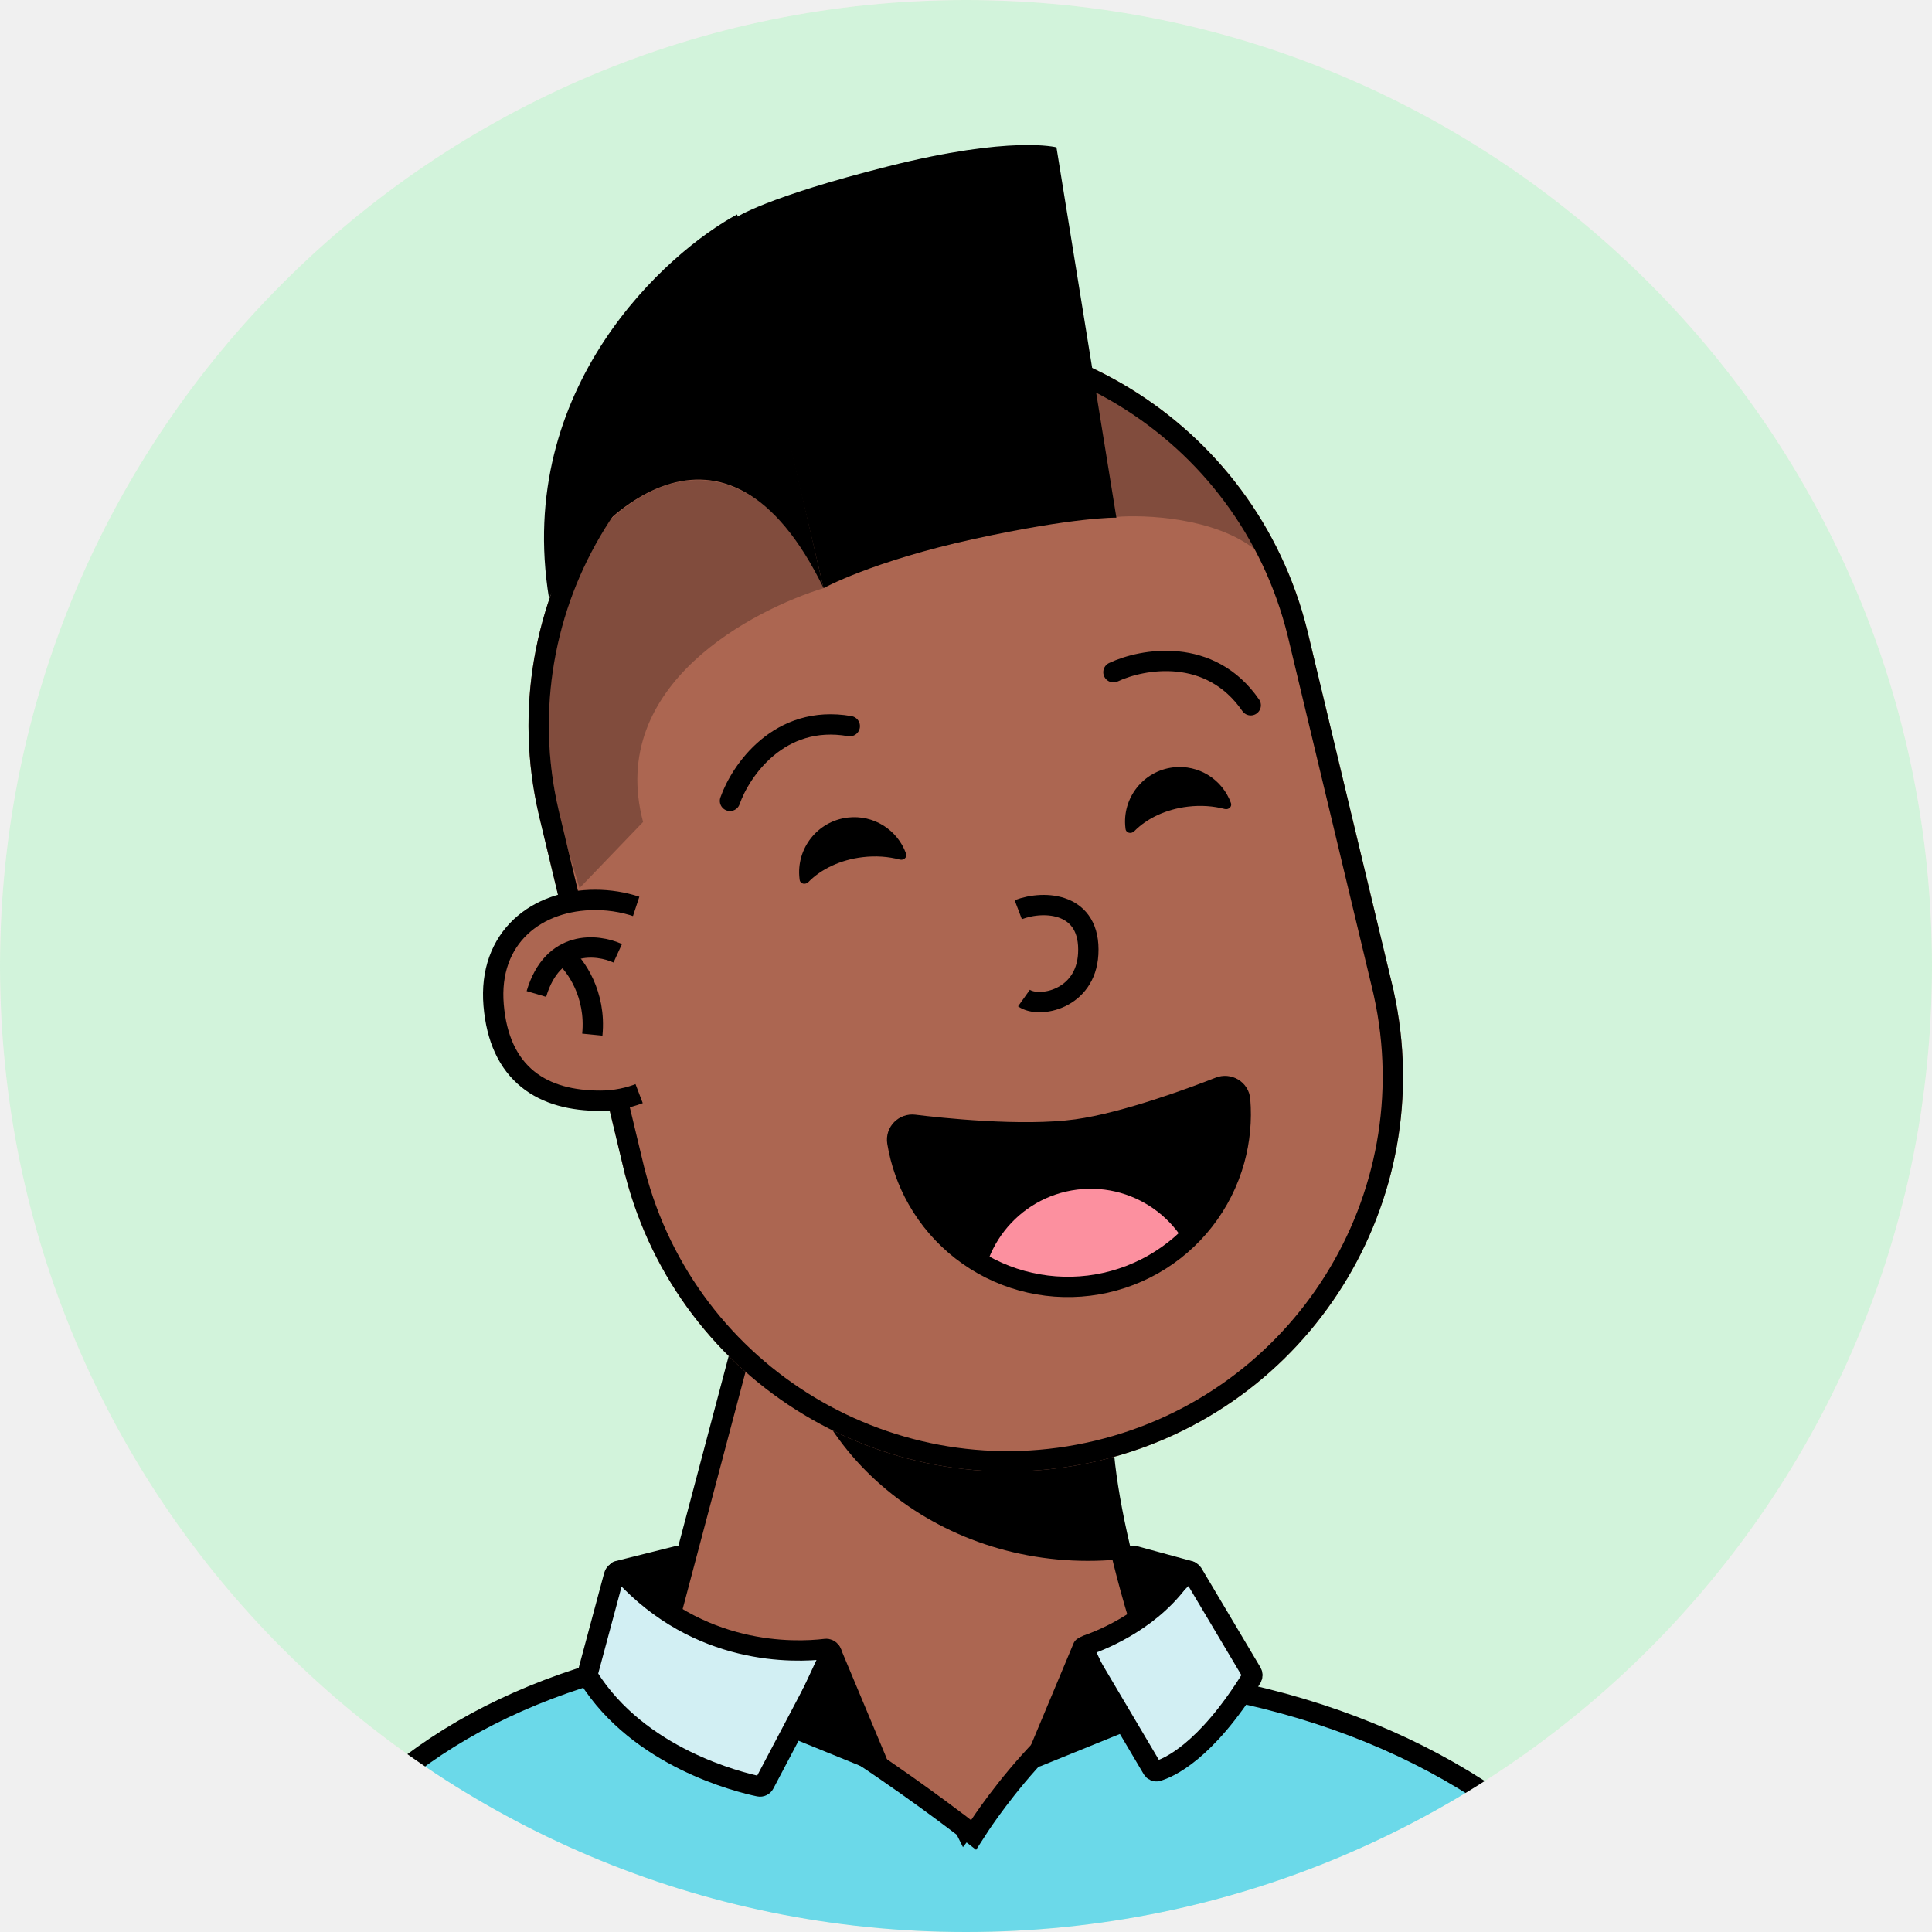
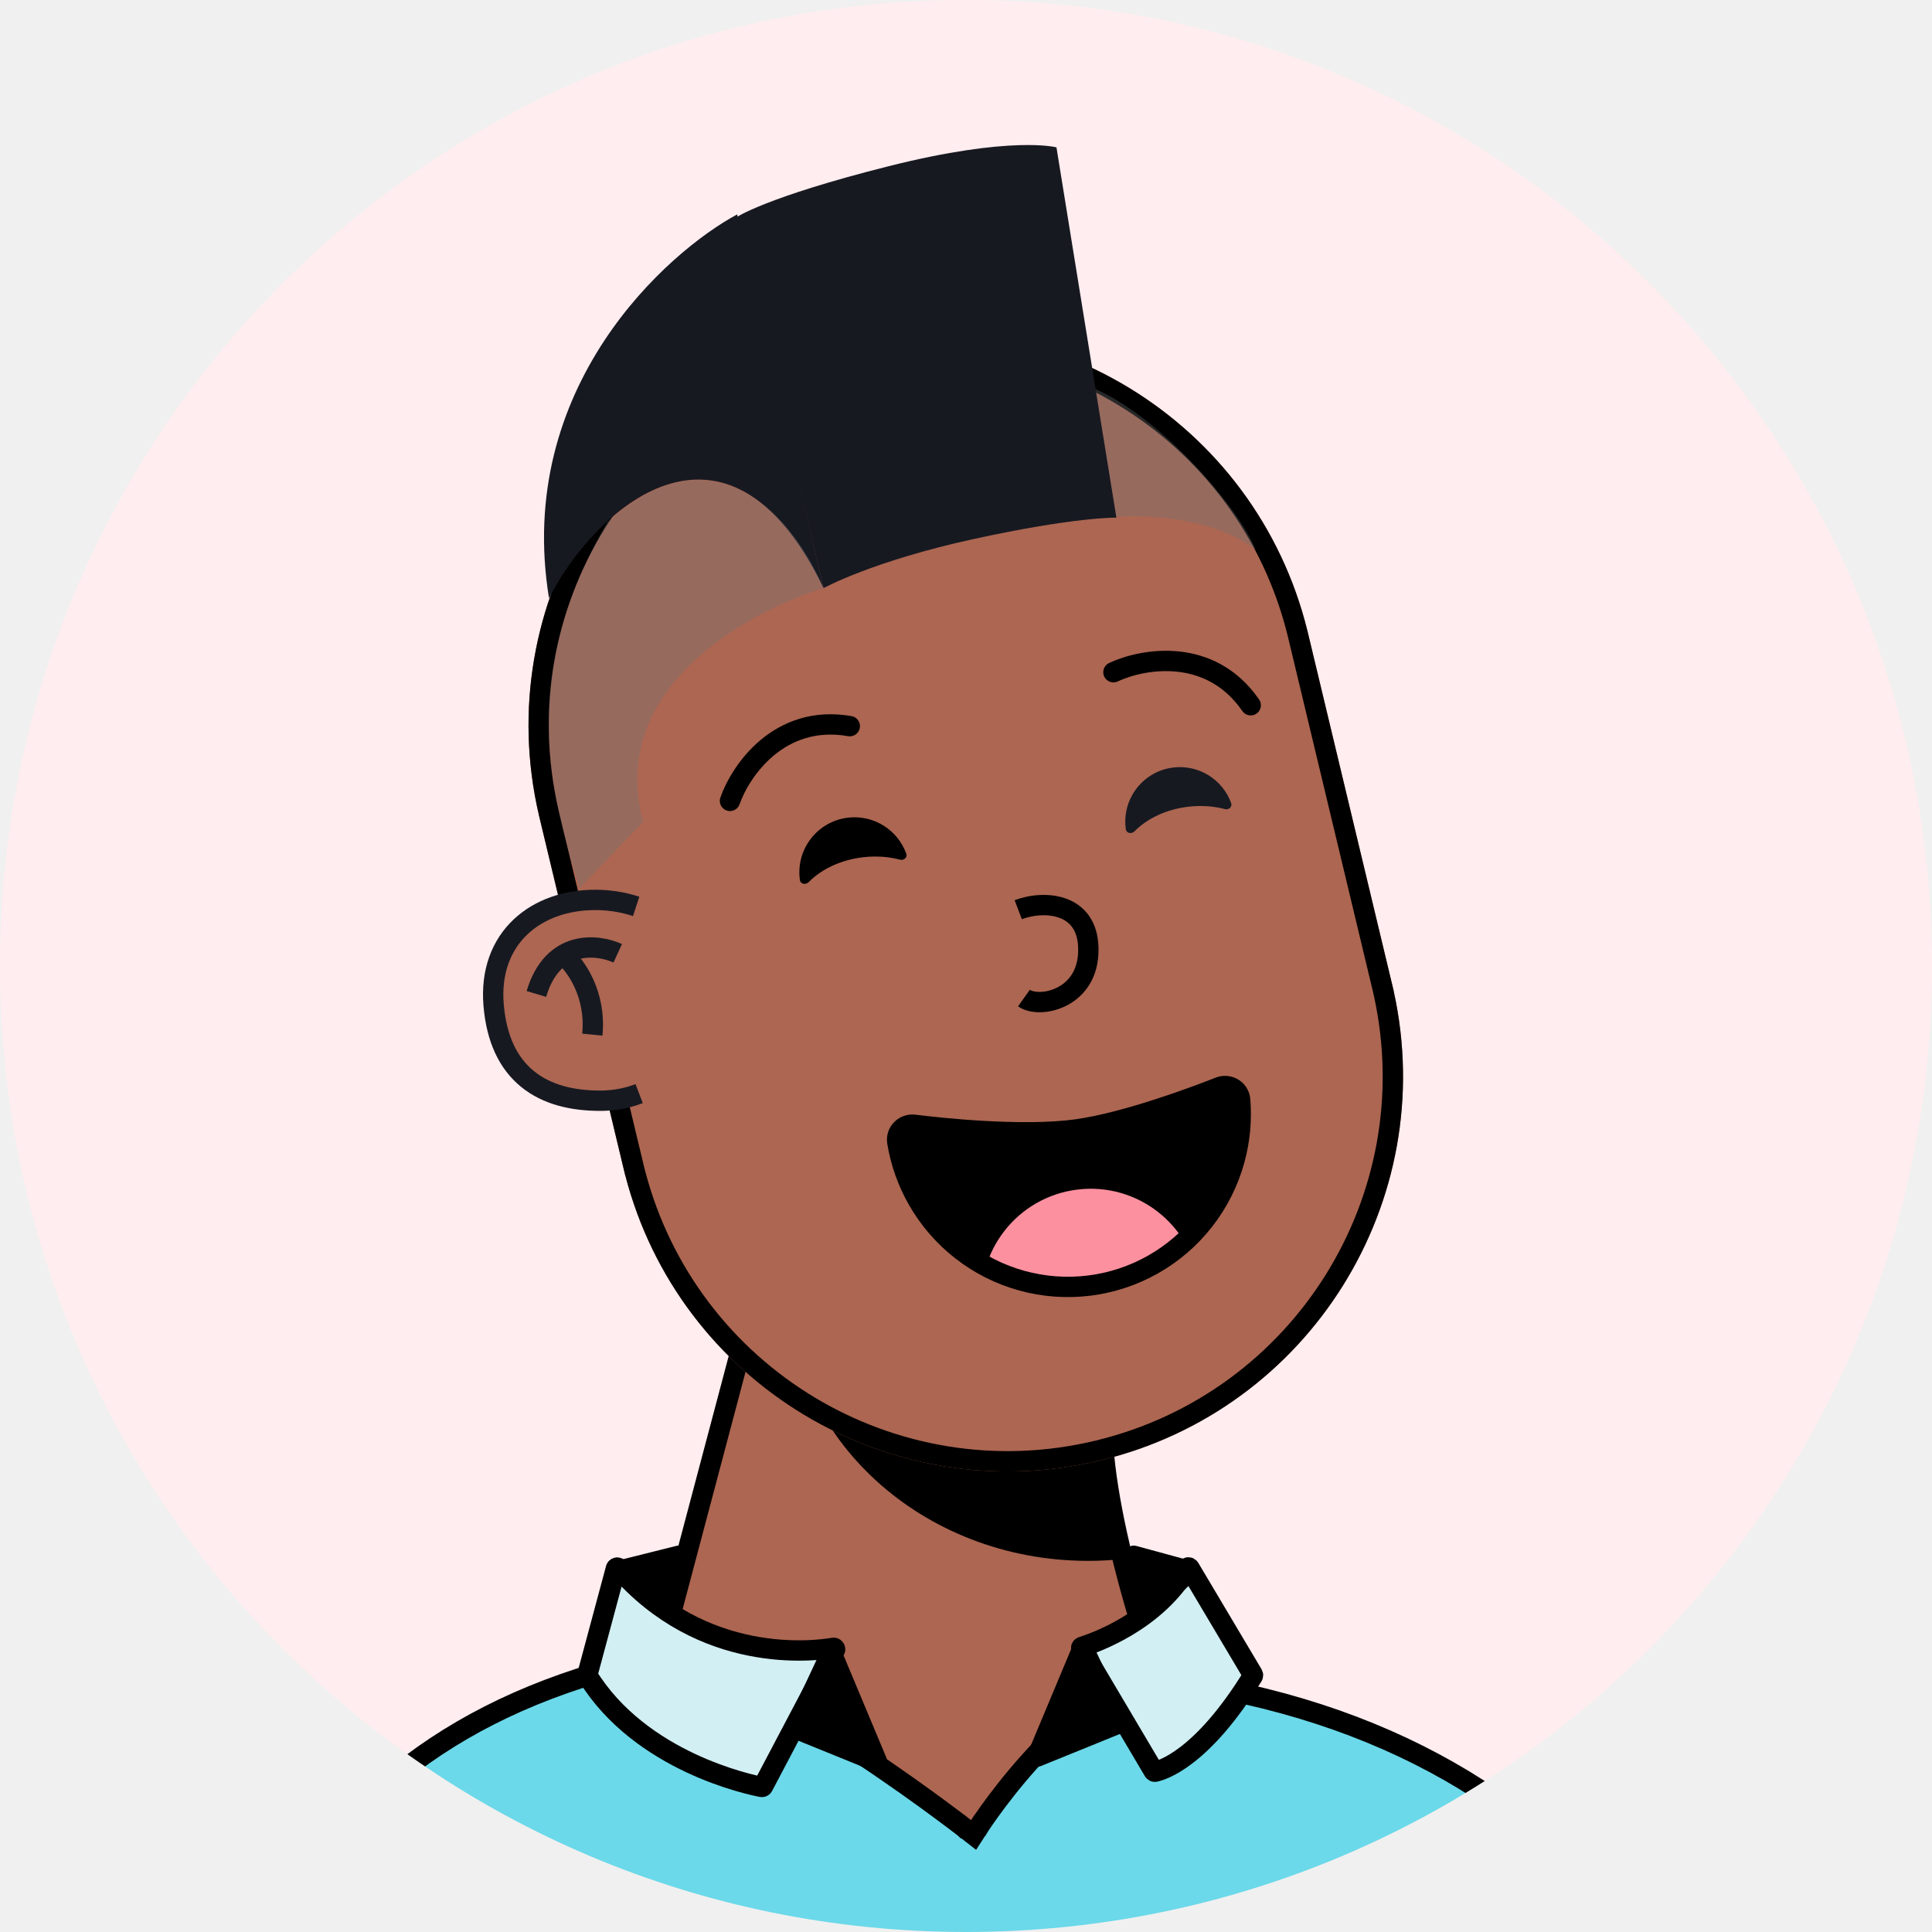
- <svg xmlns="http://www.w3.org/2000/svg" width="380" height="380" viewBox="0 0 380 380" fill="none">
-   <circle cx="190" cy="190" r="190" fill="#FFEDEF" />
-   <circle cx="190" cy="190" r="190" fill="#D2F3DB" />
-   <mask id="mask0_65_1440" style="mask-type:alpha" maskUnits="userSpaceOnUse" x="0" y="0" width="380" height="380">
-     <circle cx="190" cy="190" r="190" fill="#FFEDEF" />
+ <svg xmlns="http://www.w3.org/2000/svg" width="1392" height="1392" viewBox="0 0 1392 1392" fill="none">
+   <circle cx="696" cy="696" r="696" fill="#FFEDEF" />
+   <mask id="mask0_65_1039" style="mask-type:alpha" maskUnits="userSpaceOnUse" x="0" y="0" width="1392" height="1392">
+     <circle cx="696" cy="696" r="696" fill="#FFEDEF" />
  </mask>
-   <g mask="url(#mask0_65_1440)">
-     <g clip-path="url(#clip0_65_1440)">
-       <path d="M244 362.5C229.6 342.5 218.333 303.834 217 284.5L148.5 255L120 362.5H244Z" fill="#AC6651" stroke="black" stroke-width="4" />
-       <mask id="mask1_65_1440" style="mask-type:alpha" maskUnits="userSpaceOnUse" x="120" y="255" width="124" height="118">
-         <path d="M244 372.5C229.6 352.5 218.333 303.834 217 284.5L148.5 255L120 372.5H244Z" fill="#AC6651" />
+   <g mask="url(#mask0_65_1039)">
+     <g clip-path="url(#clip0_65_1039)">
+       <path d="M893.811 1327.9C841.061 1254.63 799.79 1112.99 794.906 1042.17L543.979 934.106L439.579 1327.9H893.811Z" fill="#AC6651" stroke="black" stroke-width="14.653" />
+       <mask id="mask1_65_1039" style="mask-type:alpha" maskUnits="userSpaceOnUse" x="439" y="934" width="455" height="431">
+         <path d="M893.811 1364.53C841.061 1291.27 799.79 1112.99 794.906 1042.17L543.979 934.106L439.579 1364.53H893.811Z" fill="#AC6651" />
      </mask>
-       <g mask="url(#mask1_65_1440)">
+       <g mask="url(#mask1_65_1039)">
        <g style="mix-blend-mode:multiply">
-           <ellipse cx="214" cy="253" rx="59" ry="54" fill="black" />
+           <ellipse cx="783.916" cy="926.78" rx="216.126" ry="197.811" fill="black" />
        </g>
      </g>
-       <mask id="path-7-inside-1_65_1440" fill="white">
-         <path fill-rule="evenodd" clip-rule="evenodd" d="M273.886 193.917C273.859 193.801 273.831 193.685 273.803 193.569C273.776 193.454 273.748 193.338 273.719 193.222L257.323 124.786C257.306 124.718 257.29 124.65 257.274 124.582C257.258 124.514 257.242 124.446 257.225 124.379L257.152 124.075L257.151 124.076C246.933 82.631 205.156 57.147 163.582 67.108C122.008 77.069 96.316 118.717 105.988 160.293L105.986 160.293L122.978 231.211L122.992 231.208C133.594 272.112 175.062 297.149 216.329 287.261C257.597 277.374 283.216 236.264 274.131 194.996L274.144 194.993L273.886 193.917Z" />
+       <mask id="path-6-inside-1_65_1039" fill="white">
+         <path fill-rule="evenodd" clip-rule="evenodd" d="M1003.29 710.354C1003.19 709.929 1003.09 709.504 1002.99 709.079C1002.89 708.654 1002.78 708.23 1002.68 707.806L942.622 457.132C942.561 456.877 942.501 456.622 942.44 456.368C942.379 456.113 942.317 455.858 942.256 455.604L941.994 454.511L941.989 454.512C904.558 302.694 751.524 209.343 599.231 245.831C446.938 282.319 352.823 434.884 388.256 587.182L388.249 587.183L450.49 846.967L450.541 846.955C489.381 996.794 641.282 1088.51 792.453 1052.29C943.623 1016.07 1037.47 865.477 1004.19 714.305L1004.24 714.294L1003.29 710.354Z" />
      </mask>
-       <path fill-rule="evenodd" clip-rule="evenodd" d="M273.886 193.917C273.859 193.801 273.831 193.685 273.803 193.569C273.776 193.454 273.748 193.338 273.719 193.222L257.323 124.786C257.306 124.718 257.29 124.65 257.274 124.582C257.258 124.514 257.242 124.446 257.225 124.379L257.152 124.075L257.151 124.076C246.933 82.631 205.156 57.147 163.582 67.108C122.008 77.069 96.316 118.717 105.988 160.293L105.986 160.293L122.978 231.211L122.992 231.208C133.594 272.112 175.062 297.149 216.329 287.261C257.597 277.374 283.216 236.264 274.131 194.996L274.144 194.993L273.886 193.917Z" fill="#AC6651" />
-       <path d="M273.886 193.917L269.992 194.831L269.994 194.84L269.996 194.849L273.886 193.917ZM273.719 193.222L269.83 194.154L269.832 194.163L269.834 194.172L273.719 193.222ZM257.323 124.786L253.43 125.708L253.433 125.718L257.323 124.786ZM257.225 124.379L253.335 125.311L253.338 125.321L257.225 124.379ZM257.152 124.075L261.042 123.143L260.111 119.255L256.222 120.185L257.152 124.075ZM257.151 124.076L253.267 125.033L254.218 128.89L258.081 127.966L257.151 124.076ZM163.582 67.108L162.65 63.218L163.582 67.108ZM105.988 160.293L106.922 164.182L110.784 163.255L109.884 159.386L105.988 160.293ZM105.986 160.293L105.052 156.404L101.165 157.337L102.096 161.225L105.986 160.293ZM122.978 231.211L119.088 232.143L120.02 236.035L123.911 235.101L122.978 231.211ZM122.992 231.208L126.864 230.204L125.878 226.401L122.058 227.318L122.992 231.208ZM216.329 287.261L215.397 283.371H215.397L216.329 287.261ZM274.131 194.996L273.2 191.106L269.381 192.021L270.225 195.856L274.131 194.996ZM274.144 194.993L275.075 198.883L278.966 197.951L278.034 194.061L274.144 194.993ZM277.78 193.002C277.751 192.881 277.722 192.759 277.693 192.637L269.914 194.502C269.94 194.611 269.966 194.721 269.992 194.831L277.78 193.002ZM277.693 192.637C277.664 192.516 277.635 192.395 277.605 192.273L269.834 194.172C269.861 194.281 269.887 194.391 269.914 194.502L277.693 192.637ZM253.433 125.718L269.83 194.154L277.609 192.29L261.212 123.854L253.433 125.718ZM261.215 123.863C261.198 123.793 261.181 123.722 261.164 123.65L253.384 125.514C253.4 125.578 253.415 125.643 253.43 125.708L261.215 123.863ZM261.164 123.65C261.147 123.579 261.13 123.508 261.113 123.436L253.338 125.321C253.353 125.385 253.369 125.449 253.384 125.514L261.164 123.65ZM253.262 125.007L253.335 125.311L261.115 123.447L261.042 123.143L253.262 125.007ZM258.081 127.966L258.083 127.966L256.222 120.185L256.221 120.185L258.081 127.966ZM261.035 123.118C250.291 79.54 206.364 52.745 162.65 63.218L164.514 70.998C203.949 61.55 243.575 85.722 253.267 125.033L261.035 123.118ZM162.65 63.218C118.936 73.692 91.922 117.484 102.092 161.199L109.884 159.386C100.709 119.951 125.08 80.446 164.514 70.998L162.65 63.218ZM106.92 164.183L106.922 164.182L105.054 156.403L105.052 156.404L106.92 164.183ZM126.868 230.279L109.876 159.361L102.096 161.225L119.088 232.143L126.868 230.279ZM122.058 227.318L122.044 227.322L123.911 235.101L123.925 235.097L122.058 227.318ZM119.12 232.211C130.268 275.223 173.869 301.548 217.261 291.151L215.397 283.371C176.254 292.75 136.92 269.002 126.864 230.204L119.12 232.211ZM217.261 291.151C260.653 280.755 287.591 237.53 278.038 194.136L270.225 195.856C278.842 234.999 254.541 273.993 215.397 283.371L217.261 291.151ZM273.212 191.103L273.2 191.106L275.063 198.886L275.075 198.883L273.212 191.103ZM269.996 194.849L270.254 195.925L278.034 194.061L277.776 192.985L269.996 194.849Z" fill="black" mask="url(#path-7-inside-1_65_1440)" />
+       <path fill-rule="evenodd" clip-rule="evenodd" d="M1003.29 710.354C1003.19 709.929 1003.09 709.504 1002.99 709.079C1002.89 708.654 1002.78 708.23 1002.68 707.806L942.622 457.132C942.561 456.877 942.501 456.622 942.44 456.368C942.379 456.113 942.317 455.858 942.256 455.604L941.994 454.511L941.989 454.512C904.558 302.694 751.524 209.343 599.231 245.831C446.938 282.319 352.823 434.884 388.256 587.182L388.249 587.183L450.49 846.967L450.541 846.955C489.381 996.794 641.282 1088.51 792.453 1052.29C943.623 1016.07 1037.47 865.477 1004.19 714.305L1004.24 714.294L1003.29 710.354Z" fill="#AC6651" />
+       <path d="M1003.29 710.354L989.027 713.704L989.034 713.736L989.042 713.768L1003.29 710.354ZM1002.99 709.079L988.74 712.492L988.74 712.493L1002.99 709.079ZM1002.68 707.805L988.432 711.219L988.439 711.251L988.447 711.284L1002.68 707.805ZM942.621 457.13L928.363 460.505L928.367 460.525L928.372 460.544L942.621 457.13ZM942.44 456.368L928.19 459.781L928.19 459.781L942.44 456.368ZM942.256 455.605L928.006 459.019L928.011 459.038L928.016 459.058L942.256 455.605ZM941.994 454.511L956.243 451.097L952.825 436.829L938.561 440.266L941.994 454.511ZM941.989 454.512L927.762 458.02L931.251 472.171L945.421 468.757L941.989 454.512ZM599.231 245.831L602.645 260.081V260.081L599.231 245.831ZM388.256 587.182L391.688 601.427L405.822 598.022L402.527 583.861L388.256 587.182ZM388.249 587.183L384.817 572.938L370.59 576.366L373.999 590.597L388.249 587.183ZM450.49 846.967L436.241 850.381L439.654 864.627L453.901 861.217L450.49 846.967ZM450.541 846.955L464.725 843.278L461.117 829.357L447.131 832.704L450.541 846.955ZM1004.19 714.305L1000.78 700.056L986.788 703.407L989.88 717.455L1004.19 714.305ZM1004.24 714.294L1007.65 728.544L1021.9 725.13L1018.48 710.88L1004.24 714.294ZM1017.56 707.004C1017.45 706.557 1017.35 706.111 1017.24 705.665L988.74 712.493C988.836 712.897 988.932 713.3 989.027 713.704L1017.56 707.004ZM1017.24 705.665C1017.13 705.219 1017.02 704.773 1016.91 704.327L988.447 711.284C988.545 711.686 988.643 712.089 988.74 712.492L1017.24 705.665ZM928.372 460.544L988.432 711.219L1016.93 704.391L956.871 453.716L928.372 460.544ZM956.88 453.755C956.817 453.488 956.753 453.221 956.689 452.954L928.19 459.781C928.248 460.023 928.305 460.264 928.363 460.505L956.88 453.755ZM956.689 452.954C956.625 452.686 956.56 452.418 956.496 452.152L928.016 459.058C928.075 459.3 928.133 459.541 928.19 459.781L956.689 452.954ZM927.744 457.925L928.006 459.019L956.505 452.191L956.243 451.097L927.744 457.925ZM945.421 468.757L945.426 468.756L938.561 440.266L938.556 440.267L945.421 468.757ZM956.215 451.005C916.858 291.37 755.948 193.216 595.817 231.582L602.645 260.081C747.1 225.47 892.258 314.017 927.762 458.02L956.215 451.005ZM595.817 231.582C435.685 269.948 336.727 430.365 373.984 590.502L402.527 583.861C368.918 439.404 458.19 294.691 602.645 260.081L595.817 231.582ZM391.68 601.428L391.688 601.427L384.824 572.937L384.817 572.938L391.68 601.428ZM464.74 843.553L402.498 583.769L373.999 590.597L436.241 850.381L464.74 843.553ZM447.131 832.704L447.08 832.717L453.901 861.217L453.952 861.205L447.131 832.704ZM436.358 850.631C477.198 1008.19 636.915 1104.62 795.867 1066.54L789.039 1038.04C645.65 1072.39 501.565 985.401 464.725 843.278L436.358 850.631ZM795.867 1066.54C954.819 1028.45 1053.49 870.113 1018.5 711.155L989.88 717.455C1021.45 860.842 932.428 1003.68 789.039 1038.04L795.867 1066.54ZM1000.82 700.045L1000.78 700.056L1007.6 728.555L1007.65 728.544L1000.82 700.045ZM989.042 713.768L989.986 717.708L1018.48 710.88L1017.54 706.94L989.042 713.768Z" fill="black" mask="url(#path-6-inside-1_65_1039)" />
    </g>
-     <path d="M243.92 216.331C243.75 214.263 241.636 213.112 239.845 213.818C235.616 215.484 221.627 220.783 211.763 222.14C200.94 223.629 184.55 221.821 179.806 221.232C177.877 220.992 176.157 222.65 176.49 224.665C177.142 228.608 178.484 232.409 180.459 235.891C182.661 239.775 185.606 243.188 189.127 245.933C192.648 248.679 196.676 250.704 200.979 251.893C205.283 253.083 209.779 253.413 214.21 252.864C218.641 252.316 222.921 250.901 226.805 248.698C230.689 246.496 234.101 243.55 236.847 240.029C239.593 236.508 241.618 232.481 242.807 228.178C243.873 224.321 244.248 220.311 243.92 216.331Z" fill="black" stroke="black" stroke-width="4" />
-     <mask id="mask2_65_1440" style="mask-type:alpha" maskUnits="userSpaceOnUse" x="178" y="215" width="65" height="37">
-       <path d="M241.793 215.193C242.309 219.363 241.999 223.594 240.879 227.645C239.76 231.695 237.854 235.486 235.27 238.8C232.686 242.113 229.474 244.886 225.818 246.958C222.163 249.031 218.135 250.364 213.964 250.88C209.794 251.396 205.563 251.085 201.512 249.966C197.462 248.846 193.671 246.94 190.357 244.356C187.043 241.772 184.271 238.56 182.198 234.905C180.126 231.249 178.793 227.221 178.277 223.051L241.793 215.193Z" fill="#171921" />
+     <path d="M889.442 835.849C893.346 821.723 894.722 807.031 893.521 792.451C892.897 784.878 885.154 780.66 878.591 783.246C863.101 789.35 811.855 808.763 775.722 813.734C736.077 819.187 676.039 812.564 658.66 810.406C651.593 809.528 645.293 815.602 646.513 822.983C648.9 837.426 653.817 851.349 661.05 864.106C669.117 878.334 679.908 890.833 692.805 900.891C705.703 910.949 720.456 918.368 736.221 922.724C751.986 927.081 768.454 928.289 784.686 926.281C800.918 924.273 816.596 919.087 830.824 911.02C845.052 902.953 857.552 892.162 867.609 879.264C877.667 866.366 885.086 851.614 889.442 835.849Z" fill="black" stroke="black" stroke-width="14.653" />
+     <mask id="mask2_65_1039" style="mask-type:alpha" maskUnits="userSpaceOnUse" x="653" y="788" width="234" height="132">
+       <path d="M885.728 788.283C887.618 803.56 886.481 819.06 882.381 833.898C878.28 848.735 871.298 862.62 861.832 874.759C852.366 886.898 840.601 897.054 827.21 904.647C813.819 912.239 799.064 917.12 783.787 919.01C768.51 920.9 753.01 919.763 738.172 915.663C723.335 911.562 709.45 904.58 697.311 895.114C685.172 885.648 675.016 873.883 667.423 860.492C659.831 847.101 654.95 832.346 653.06 817.069L885.728 788.283Z" fill="#171921" />
    </mask>
-     <g mask="url(#mask2_65_1440)">
-       <circle cx="214.522" cy="255.315" r="21.5" transform="rotate(-7.05286 214.522 255.315)" fill="#FC909F" />
+     <g mask="url(#mask2_65_1039)">
+       <circle cx="785.829" cy="935.256" r="78.758" transform="rotate(-7.05286 785.829 935.256)" fill="#FC909F" />
    </g>
-     <path d="M219 132.214C224.667 129.548 238 127.114 246 138.714" stroke="black" stroke-width="4" stroke-linecap="round" />
-     <path d="M143.579 157.521C145.65 151.61 153.261 140.396 167.142 142.822" stroke="black" stroke-width="4" stroke-linecap="round" />
-     <path opacity="0.25" d="M246.986 108.176C238.986 101.776 225.153 101.176 219.486 101.676L211.486 75.176C225.086 78.376 243.486 99.176 246.986 108.176Z" fill="black" />
-     <path d="M144.792 42.764C144.792 42.764 150.53 38.802 174.746 32.701C198.963 26.6 207.792 28.983 207.792 28.983L219.581 101.815C219.581 101.815 211.542 101.642 191.548 106.009C171.555 110.375 161.986 115.675 161.986 115.675L144.792 42.764Z" fill="black" />
-     <path d="M107.985 117.676C101.185 76.076 131.319 49.509 144.985 42.176L161.985 115.676C142.785 76.076 116.652 100.509 107.985 117.676Z" fill="black" />
-     <path opacity="0.25" d="M126.485 161.675C119.285 134.475 148.485 119.842 161.985 115.675C154.985 99.341 138.985 84.675 119.485 102.676C101.485 133.175 108.485 156.676 113.986 174.675L126.485 161.675Z" fill="black" />
-     <path fill-rule="evenodd" clip-rule="evenodd" d="M157.287 173.073C157.401 173.886 158.434 174.067 159.009 173.481C161.474 170.965 165.264 169.116 169.663 168.594C172.258 168.285 174.754 168.475 176.979 169.066C177.733 169.266 178.474 168.629 178.21 167.895C176.545 163.25 171.845 160.196 166.736 160.803C160.794 161.509 156.55 166.898 157.256 172.839C157.266 172.917 157.276 172.995 157.287 173.073Z" fill="black" />
-     <path fill-rule="evenodd" clip-rule="evenodd" d="M221.385 163.073C221.498 163.886 222.531 164.067 223.106 163.482C225.549 160.996 229.298 159.17 233.648 158.653C236.213 158.348 238.68 158.535 240.88 159.117C241.634 159.316 242.375 158.679 242.111 157.946C240.456 153.352 235.804 150.335 230.748 150.935C224.862 151.635 220.658 156.973 221.357 162.859C221.366 162.93 221.375 163.002 221.385 163.073Z" fill="black" />
-     <path d="M200.277 178.926C205.497 176.94 214.601 177.54 214.04 187.639C213.542 196.615 204.333 198.397 201.4 196.304" stroke="black" stroke-width="4" />
-     <path d="M124.5 180.176C122.17 179.408 119.655 179 117.08 179C106.587 179 98.08 185.5 99.08 197.5C100.122 210 107.587 214.5 118.08 214.5C119.248 214.5 120.391 214.397 121.5 214.201C122.711 213.987 123.881 213.661 125 213.235" stroke="black" stroke-width="8" />
-     <path d="M125.5 213.036C123.22 213.979 120.713 214.5 118.08 214.5C107.587 214.5 100.122 210 99.08 197.5C98.08 185.5 106.587 179 117.08 179C120.217 179 123.267 179.606 126 180.73L125.5 213.036Z" fill="#AC6651" />
-     <path d="M121.5 187.5C117.5 185.667 108.7 184.7 105.5 195.5" stroke="black" stroke-width="4" />
-     <path d="M111 188C113.167 189.833 117.3 195.5 116.5 203.5" stroke="black" stroke-width="4" />
-     <path d="M189.771 359.578C189.771 359.578 189.771 359.578 191 358L189.771 359.578L191.493 360.919L192.679 359.087L192.679 359.087L192.681 359.084L192.69 359.07L192.731 359.007C192.742 358.99 192.755 358.971 192.769 358.949C192.803 358.897 192.847 358.832 192.9 358.753C193.05 358.528 193.275 358.195 193.57 357.77C194.158 356.919 195.023 355.702 196.118 354.246C198.312 351.332 201.416 347.482 205.071 343.718C208.737 339.945 212.898 336.318 217.198 333.793C221.514 331.26 225.777 329.949 229.733 330.483C272.171 336.205 303.402 355.002 323.674 383.001H50.374C66.674 353.659 89.858 334.983 127.445 326.413C129.046 326.047 131.224 326.158 133.947 326.791C136.642 327.418 139.715 328.519 143.028 329.976C149.655 332.889 157.052 337.136 164.004 341.536C170.945 345.93 177.39 350.443 182.104 353.86C184.459 355.567 186.379 357 187.709 358.004C188.374 358.506 188.891 358.901 189.241 359.169C189.416 359.304 189.55 359.407 189.639 359.475L189.739 359.553L189.764 359.572L189.77 359.577L189.771 359.578Z" fill="#6BD9E9" stroke="black" stroke-width="4" />
-     <path d="M115.613 329.085L120.779 309.853C120.989 309.074 121.996 308.854 122.54 309.449C137.403 325.714 156.16 325.076 162.385 324.33C163.23 324.228 163.892 325.153 163.495 325.906L150.338 350.859C150.136 351.241 149.724 351.452 149.3 351.364C145.352 350.541 125.677 345.732 115.729 329.867C115.583 329.635 115.542 329.35 115.613 329.085Z" fill="#D2EFF3" stroke="black" stroke-width="4" />
-     <path d="M246.195 328.981L234.615 309.499C234.222 308.837 233.253 308.848 232.834 309.494C227.097 318.33 217.202 322.4 213.742 323.602C213.12 323.819 212.835 324.558 213.171 325.125L226.673 347.94C226.875 348.281 227.255 348.465 227.636 348.357C229.771 347.749 237.096 344.685 246.182 330.021C246.378 329.706 246.385 329.3 246.195 328.981Z" fill="#D2EFF3" stroke="black" stroke-width="4" />
-     <path d="M172.5 346.5L163.5 325L156.5 340L172.5 346.5Z" fill="black" stroke="black" stroke-width="4" stroke-linejoin="round" />
-     <path d="M204 345.5L213 324L220 339L204 345.5Z" fill="black" stroke="black" stroke-width="4" stroke-linejoin="round" />
-     <path d="M133.5 306L121.5 309L131.5 315.5L133.5 306Z" fill="black" stroke="black" stroke-width="4" stroke-linejoin="round" />
-     <path d="M223 306L234 309L227 315.5L223 306Z" fill="black" stroke="black" stroke-width="4" stroke-linejoin="round" />
+     <path d="M802.232 484.323C822.99 474.554 871.832 465.641 901.137 508.133" stroke="black" stroke-width="14.653" stroke-linecap="round" />
+     <path d="M525.953 577.025C533.538 555.374 561.42 514.294 612.267 523.182" stroke="black" stroke-width="14.653" stroke-linecap="round" />
+     <path opacity="0.35" d="M904.748 396.26C875.442 372.816 824.769 370.619 804.011 372.45L774.706 275.376C824.524 287.099 891.927 363.292 904.748 396.26Z" fill="#717376" />
+     <path d="M530.397 156.65C530.397 156.65 551.415 142.138 640.124 119.788C728.832 97.439 761.176 106.17 761.176 106.17L804.359 372.964C804.359 372.964 774.91 372.329 701.672 388.326C628.433 404.322 593.379 423.735 593.379 423.735L530.397 156.65Z" fill="#171921" />
+     <path d="M395.569 431.061C370.659 278.674 481.042 181.356 531.105 154.493L593.379 423.735C523.047 278.674 427.316 368.177 395.569 431.061Z" fill="#171921" />
+     <path opacity="0.35" d="M463.337 592.238C436.962 492.6 543.927 438.994 593.379 423.731C567.737 363.9 509.126 310.173 437.695 376.113C371.758 487.837 397.4 573.924 417.548 639.859L463.337 592.238Z" fill="#717376" />
+     <path fill-rule="evenodd" clip-rule="evenodd" d="M576.334 634.075C576.752 637.053 580.537 637.717 582.642 635.569C591.672 626.353 605.555 619.582 621.67 617.667C631.175 616.538 640.321 617.233 648.469 619.397C651.23 620.13 653.945 617.798 652.981 615.109C646.881 598.091 629.662 586.906 610.946 589.13C589.183 591.716 573.637 611.455 576.223 633.218C576.257 633.505 576.294 633.791 576.334 634.075Z" fill="black" />
+     <path fill-rule="evenodd" clip-rule="evenodd" d="M811.136 597.443C811.549 600.422 815.334 601.087 817.441 598.942C826.389 589.836 840.122 583.148 856.059 581.255C865.453 580.138 874.492 580.821 882.55 582.952C885.312 583.683 888.027 581.351 887.058 578.663C880.997 561.836 863.956 550.782 845.436 552.983C823.875 555.545 808.473 575.101 811.035 596.661C811.066 596.923 811.1 597.184 811.136 597.443Z" fill="#171921" />
+     <path d="M733.648 655.438C752.771 648.162 786.119 650.36 784.066 687.355C782.241 720.235 748.507 726.764 737.76 719.097" stroke="black" stroke-width="14.653" />
+     <path d="M456.064 660.012C447.528 657.201 438.315 655.706 428.883 655.706C390.444 655.706 359.283 679.516 362.946 723.474C366.762 769.263 394.107 785.748 432.546 785.748C436.823 785.748 441.01 785.372 445.074 784.653C449.509 783.868 453.796 782.674 457.895 781.113" stroke="#171921" stroke-width="29.305" />
+     <path d="M459.727 780.385C451.376 783.838 442.19 785.748 432.546 785.748C394.107 785.748 366.762 769.263 362.946 723.474C359.283 679.516 390.444 655.706 428.883 655.706C440.376 655.706 451.546 657.927 461.558 662.041L459.727 780.385Z" fill="#AC6651" />
+     <path d="M445.074 686.844C430.421 680.128 398.186 676.587 386.464 716.149" stroke="#171921" stroke-width="14.653" />
+     <path d="M406.611 688.674C414.548 695.39 429.689 716.148 426.758 745.453" stroke="#171921" stroke-width="14.653" />
+     <path d="M695.161 1317.19C695.161 1317.19 695.161 1317.19 699.663 1311.41L695.161 1317.19L701.468 1322.1L705.812 1315.39L705.813 1315.39L705.82 1315.38L705.854 1315.33C705.886 1315.28 705.936 1315.2 706.004 1315.1C706.064 1315.01 706.137 1314.9 706.224 1314.77C706.335 1314.6 706.468 1314.4 706.622 1314.17C707.173 1313.34 707.998 1312.12 709.076 1310.57C711.232 1307.45 714.399 1302.99 718.411 1297.66C726.447 1286.98 737.819 1272.88 751.209 1259.09C764.635 1245.27 779.878 1231.98 795.629 1222.74C811.441 1213.46 827.056 1208.66 841.547 1210.61C997.007 1231.57 1111.41 1300.43 1185.67 1402.99H184.53C244.238 1295.51 329.163 1227.09 466.85 1195.7C472.717 1194.36 480.695 1194.77 490.669 1197.09C500.541 1199.39 511.797 1203.42 523.935 1208.75C548.21 1219.42 575.308 1234.98 600.773 1251.1C626.199 1267.2 649.809 1283.73 667.075 1296.24C675.703 1302.5 682.737 1307.75 687.608 1311.42C690.044 1313.26 691.938 1314.71 693.221 1315.69C693.477 1315.89 693.708 1316.07 693.914 1316.23C694.226 1316.47 694.481 1316.66 694.677 1316.82C694.84 1316.94 694.963 1317.04 695.044 1317.1L695.134 1317.17L695.156 1317.19L695.161 1317.19Z" fill="#6BD9E9" stroke="black" stroke-width="14.653" />
+     <path d="M423.211 1206.6L443.752 1130.14C443.961 1129.36 444.977 1129.15 445.505 1129.76C506.198 1199.88 586.614 1189.65 600.504 1187.26C601.343 1187.11 601.981 1188.02 601.584 1188.77L549.812 1286.96C549.61 1287.34 549.24 1287.56 548.815 1287.48C540.798 1285.97 461.64 1269.64 423.325 1207.38C423.182 1207.15 423.14 1206.86 423.211 1206.6Z" fill="#D2EFF3" stroke="black" stroke-width="14.653" />
+     <path d="M902.67 1206.49L857.073 1129.78C856.68 1129.12 855.713 1129.14 855.324 1129.8C832.603 1168.64 787.694 1184.01 779.675 1186.5C779.046 1186.69 778.766 1187.42 779.101 1187.99L831.22 1276.05C831.421 1276.39 831.784 1276.58 832.172 1276.51C836.725 1275.59 865.834 1267.57 902.656 1207.54C902.85 1207.22 902.859 1206.81 902.67 1206.49Z" fill="#D2EFF3" stroke="black" stroke-width="14.653" />
+     <path d="M631.895 1269.29L598.926 1190.53L573.284 1245.48L631.895 1269.29Z" fill="black" stroke="black" stroke-width="14.653" stroke-linejoin="round" />
+     <path d="M747.284 1265.62L780.253 1186.87L805.895 1241.81L747.284 1265.62Z" fill="black" stroke="black" stroke-width="14.653" stroke-linejoin="round" />
+     <path d="M489.031 1120.93L445.074 1131.92L481.705 1155.73L489.031 1120.93Z" fill="black" stroke="black" stroke-width="14.653" stroke-linejoin="round" />
+     <path d="M816.884 1120.93L857.179 1131.92L831.537 1155.73L816.884 1120.93Z" fill="black" stroke="black" stroke-width="14.653" stroke-linejoin="round" />
  </g>
  <defs>
-     <clipPath id="clip0_65_1440">
-       <rect width="200" height="320" fill="white" transform="translate(90 43)" />
+     <clipPath id="clip0_65_1039">
+       <rect width="732.632" height="1172.21" fill="white" transform="translate(329.685 157.517)" />
    </clipPath>
  </defs>
</svg>
